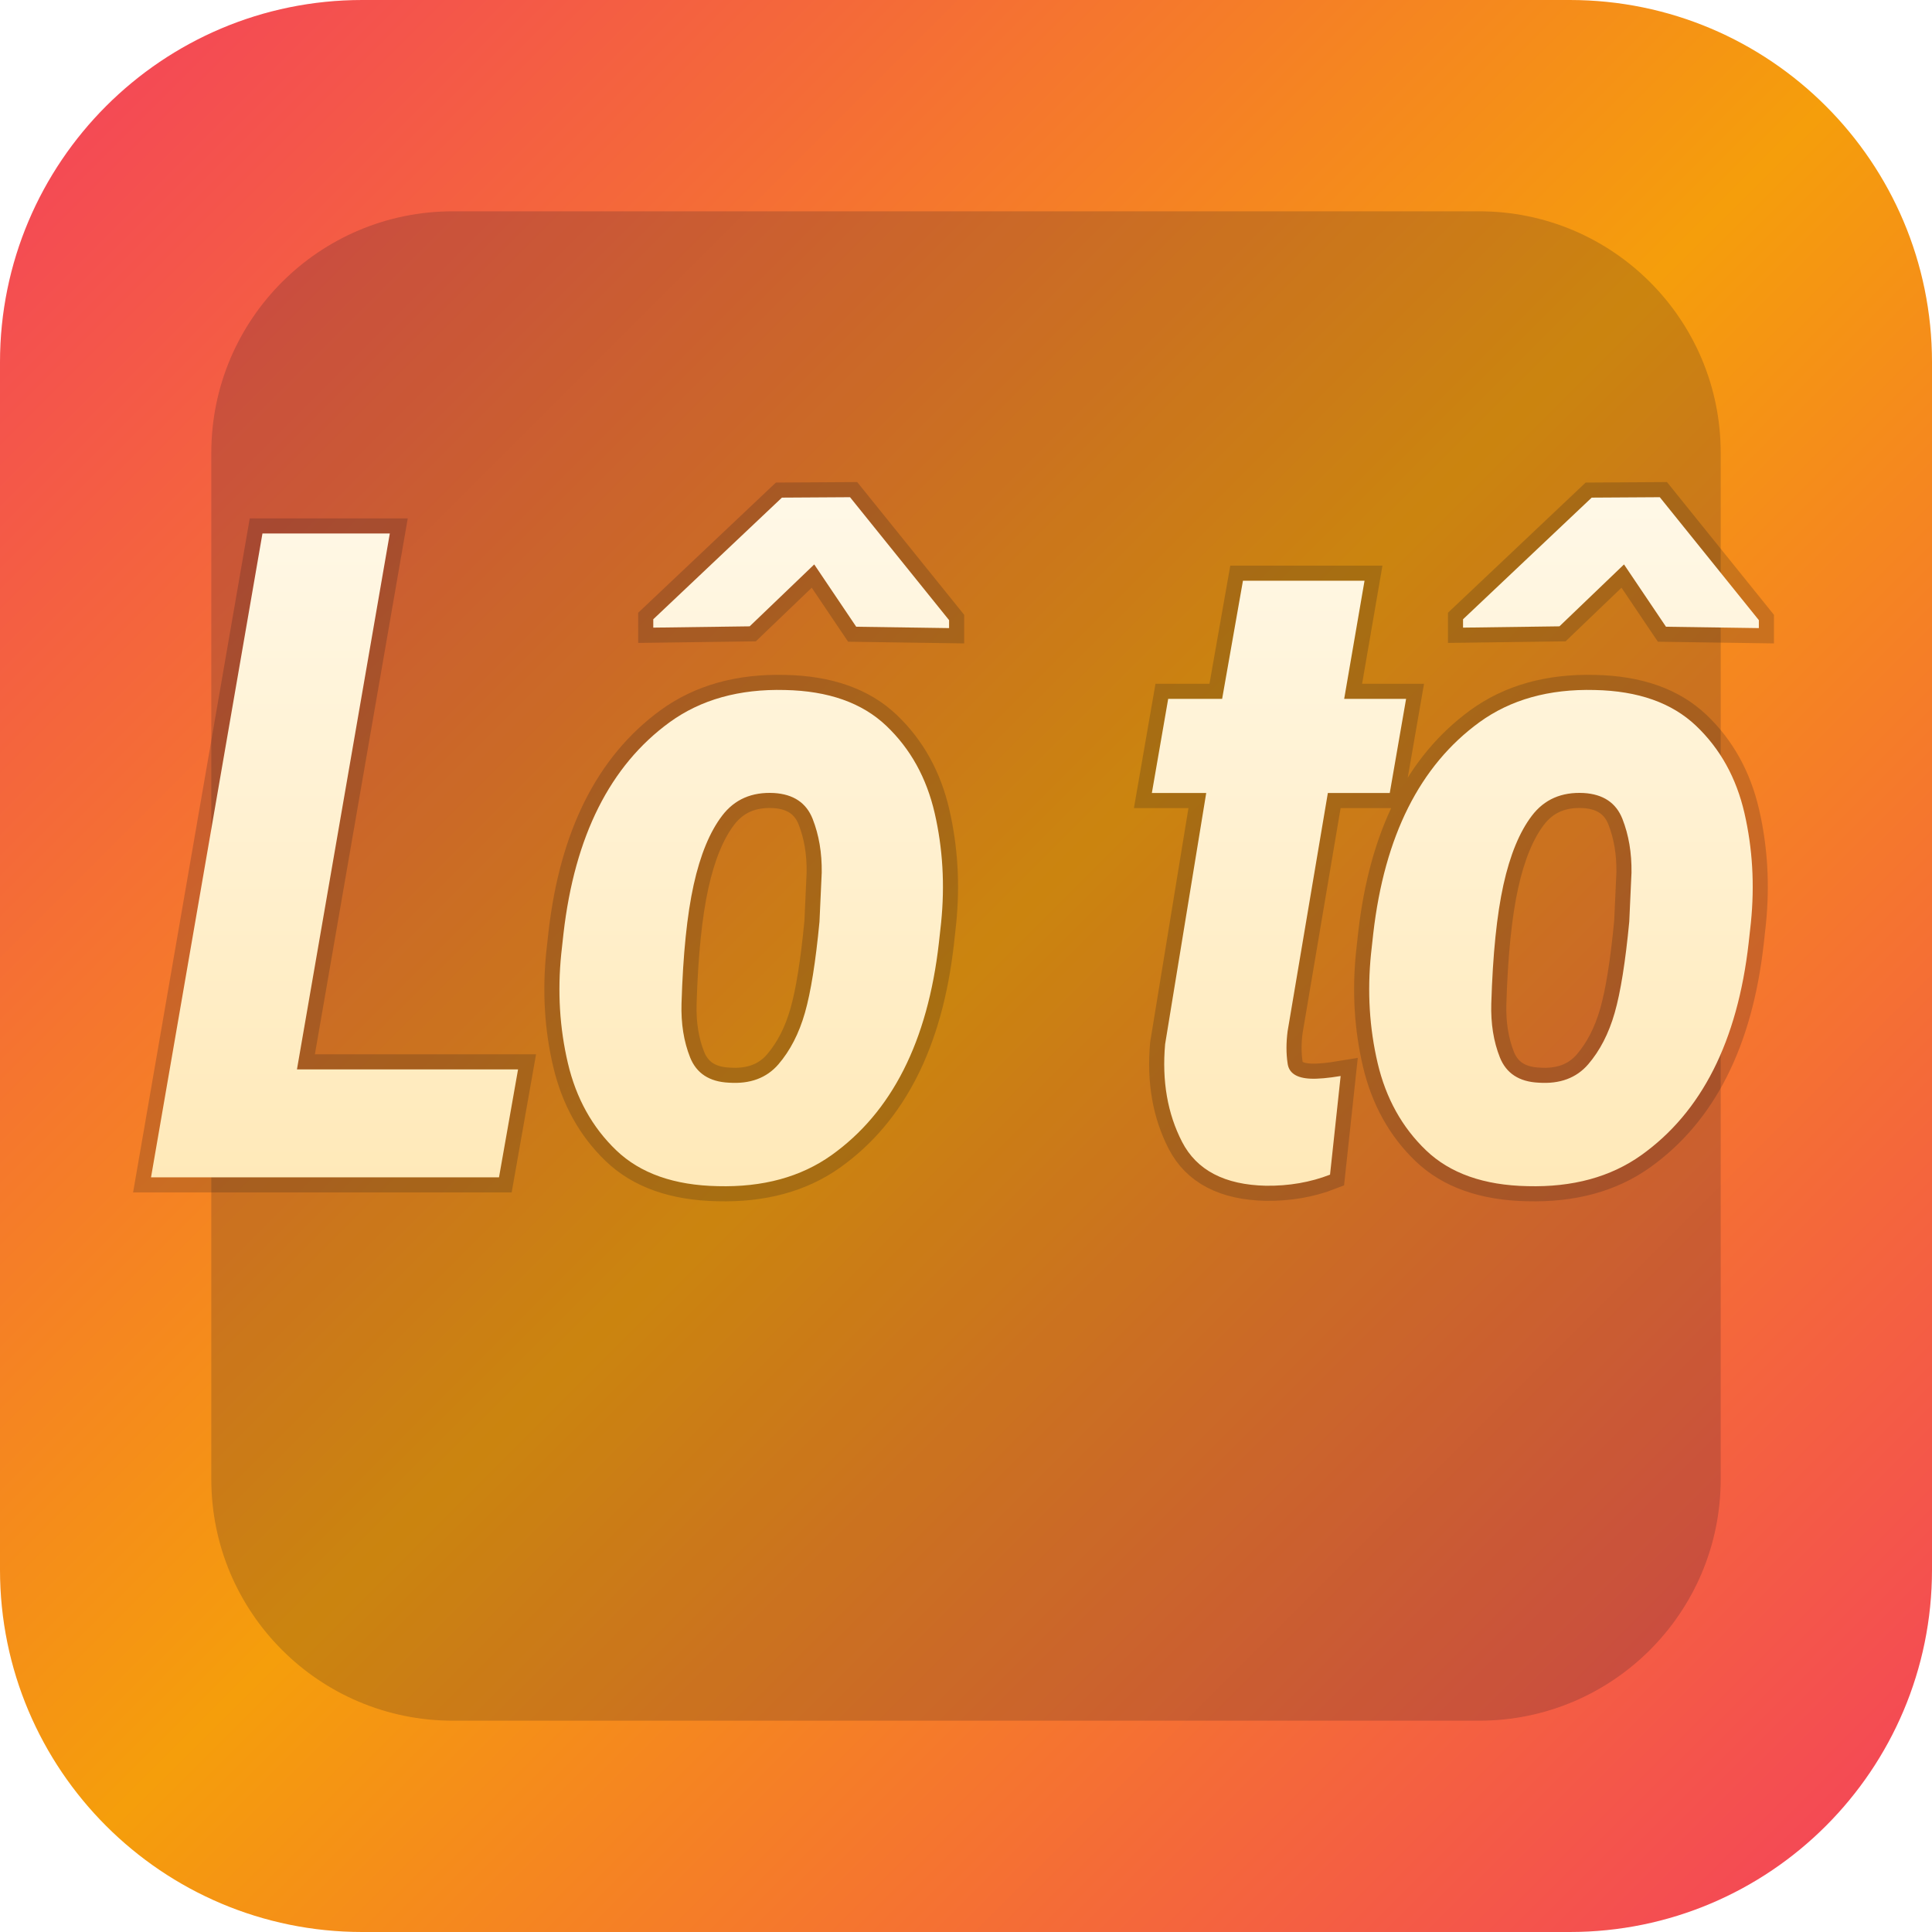
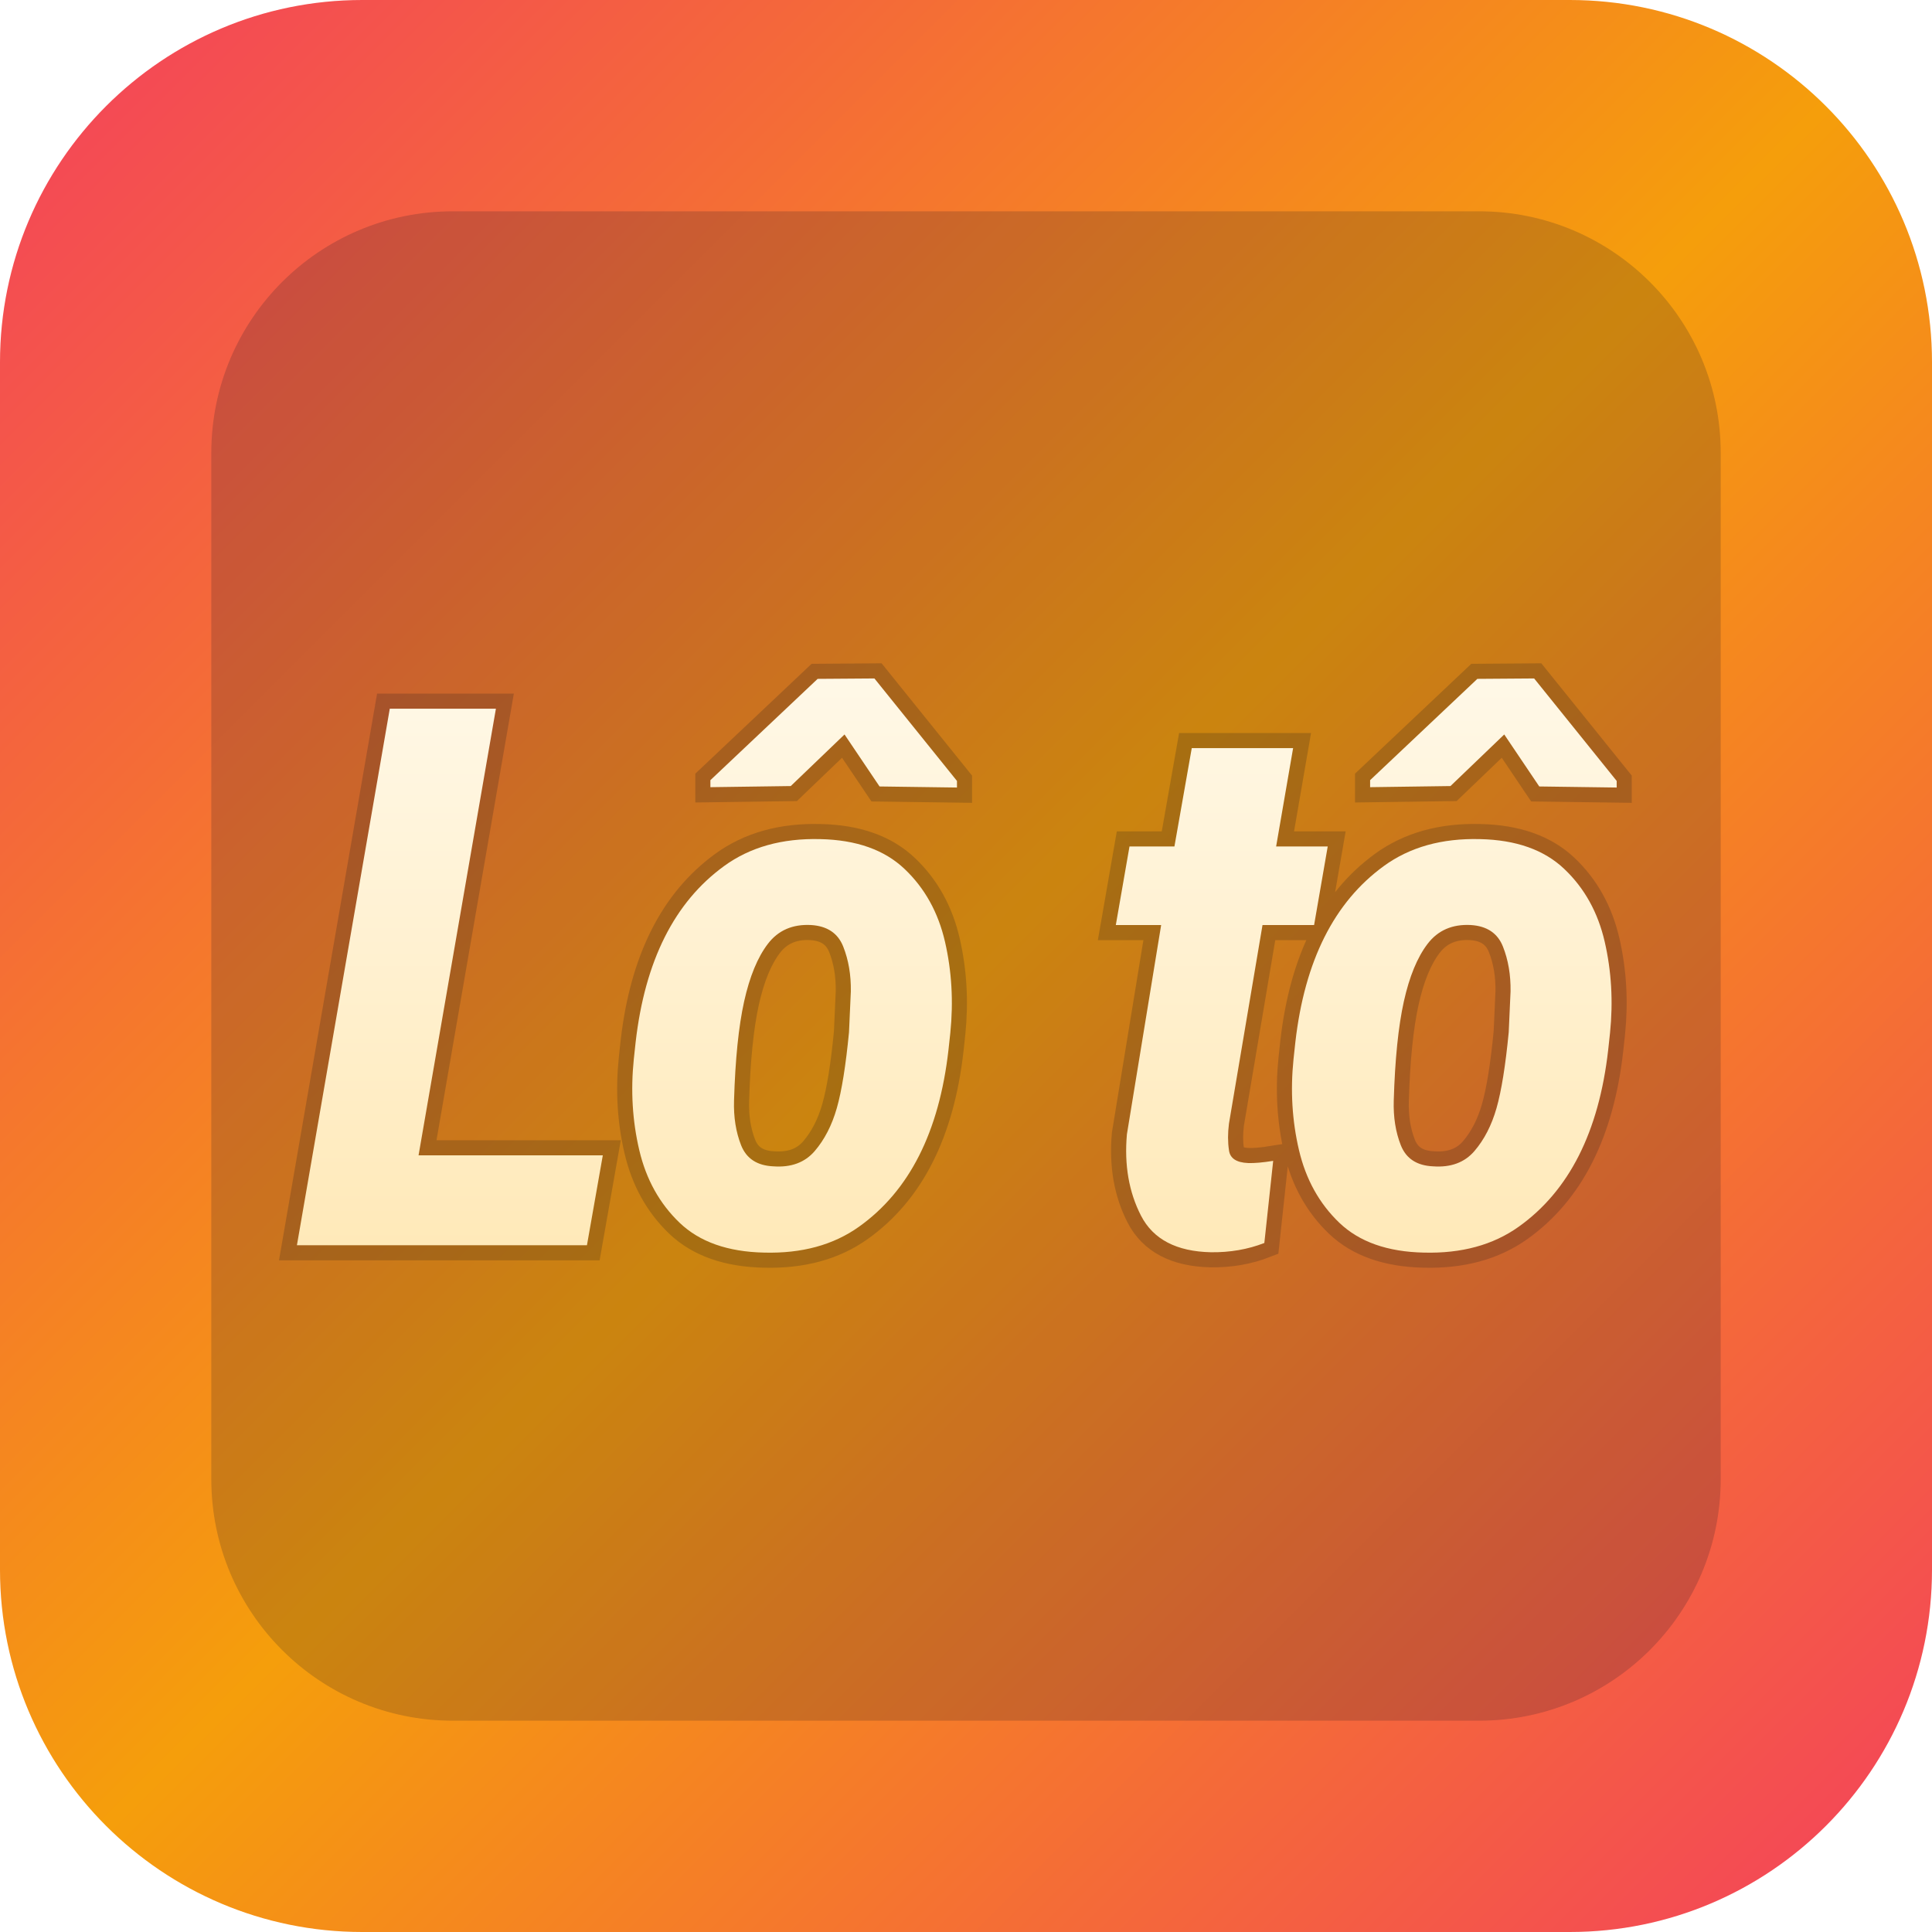
<svg xmlns="http://www.w3.org/2000/svg" viewBox="0 0 512 512" width="512" height="512">
  <defs>
    <linearGradient id="bg" x1="0" y1="0" x2="1" y2="1">
      <stop offset="0%" stop-color="#f43f5e" />
      <stop offset="50%" stop-color="#f59e0b" />
      <stop offset="100%" stop-color="#f43f5e" />
    </linearGradient>
    <linearGradient id="text" x1="0" y1="0" x2="0" y2="1">
      <stop offset="0%" stop-color="#fff8e7" />
      <stop offset="100%" stop-color="#ffe9b8" />
    </linearGradient>
  </defs>
  <rect width="512" height="512" rx="96" fill="url(#bg)" />
  <rect x="56" y="56" width="400" height="400" rx="64" fill="#0a0f1f" opacity="0.18" />
-   <text x="256" y="312" text-anchor="middle" font-family="Roboto Condensed, Arial Narrow, system-ui, sans-serif" font-weight="900" font-size="240" font-style="italic" letter-spacing="-8" fill="url(#text)" style="paint-order:stroke;stroke:#0a0f1f;stroke-width:8;stroke-opacity:0.18">Lô tô</text>
+   <text x="256" y="330" text-anchor="middle" font-family="Roboto Condensed, Arial Narrow, system-ui, sans-serif" font-weight="900" font-size="200" font-style="italic" letter-spacing="-8" fill="url(#text)" style="paint-order:stroke;stroke:#0a0f1f;stroke-width:8;stroke-opacity:0.18">Lô tô</text>
</svg>
